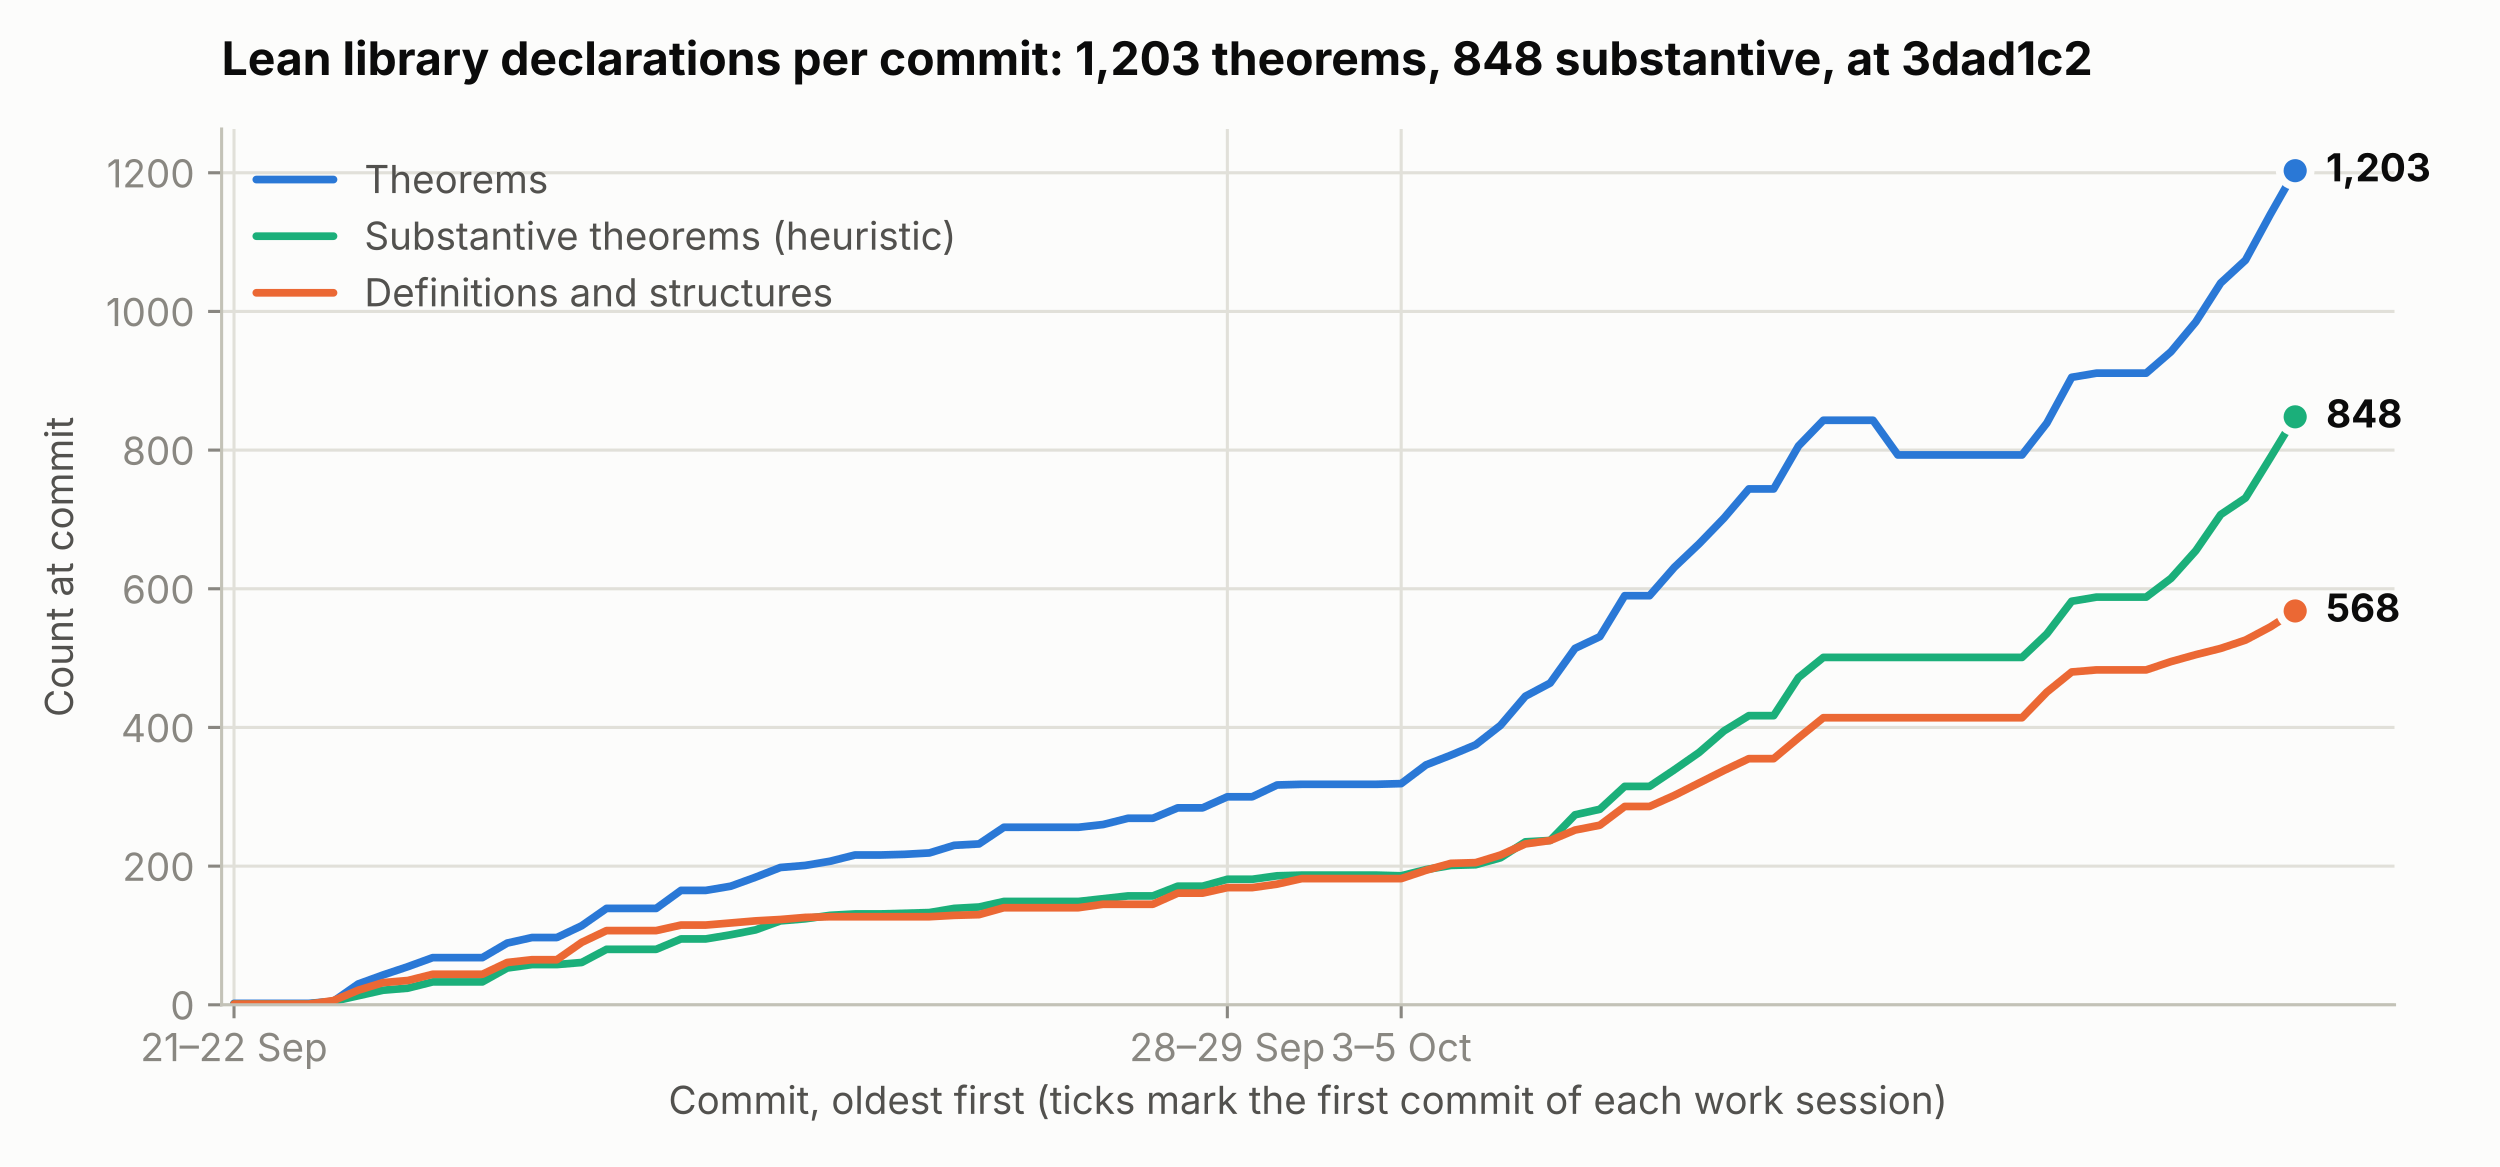
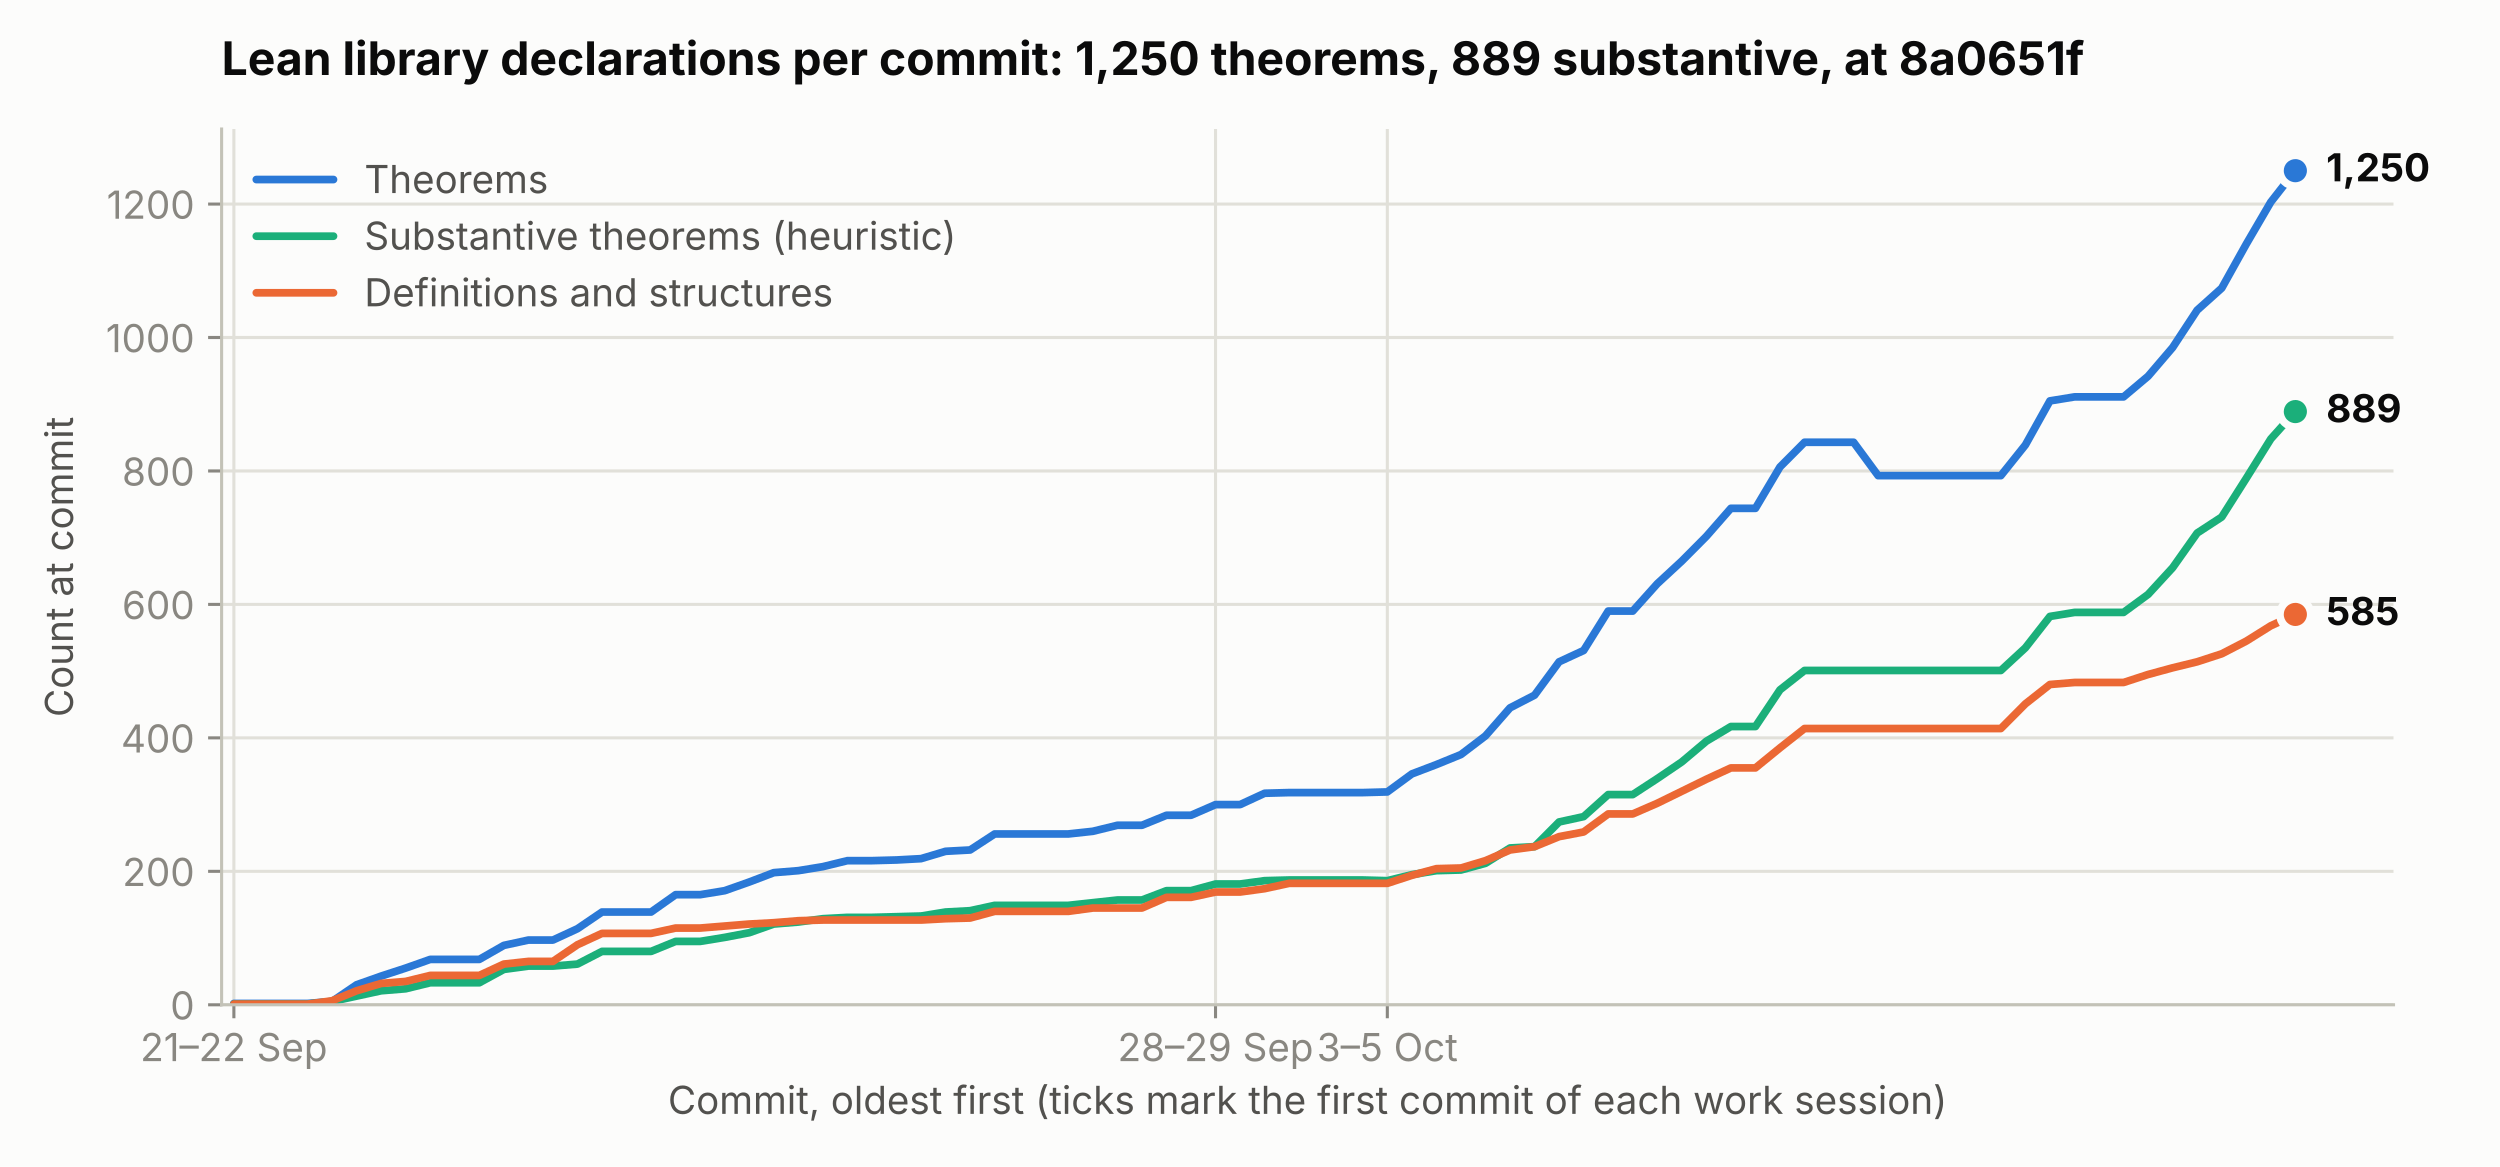
<svg xmlns="http://www.w3.org/2000/svg" xmlns:xlink="http://www.w3.org/1999/xlink" width="648pt" height="302.4pt" viewBox="0 0 648 302.4" version="1.1">
  <defs>
    <style type="text/css">*{stroke-linejoin: round; stroke-linecap: butt}</style>
  </defs>
  <g id="figure_1">
    <g id="patch_1">
      <path d="M 0 302.4 L 648 302.4 L 648 0 L 0 0 z " style="fill: #fcfcfb" />
    </g>
    <g id="axes_1">
      <g id="patch_2">
-         <path d="M 57.44 260.44 L 620.658 260.44 L 620.658 33.44 L 57.44 33.44 z " style="fill: #fcfcfb" />
+         <path d="M 57.44 260.44 L 620.398 260.44 L 620.398 33.44 L 57.44 33.44 z " style="fill: #fcfcfb" />
      </g>
      <g id="matplotlib.axis_1">
        <g id="xtick_1">
          <g id="line2d_1">
-             <path d="M 60.658 260.44 L 60.658 33.44 " clip-path="url(#p249025c5b3)" style="fill: none; stroke: #e1e0d9; stroke-width: 0.8; stroke-linecap: square" />
+             <path d="M 60.621 260.44 L 60.621 33.44 " clip-path="url(#p4c5a0a3a74)" style="fill: none; stroke: #e1e0d9; stroke-width: 0.8; stroke-linecap: square" />
          </g>
          <g id="line2d_2">
            <defs>
              <path id="m02e6627c96" d="M 0 0 L 0 3.5 " style="stroke: #898781; stroke-width: 0.8" />
            </defs>
            <g>
-               <use xlink:href="#m02e6627c96" x="60.658" y="260.44" style="fill: #898781; stroke: #898781; stroke-width: 0.8" />
+               <use xlink:href="#m02e6627c96" x="60.621" y="260.44" style="fill: #898781; stroke: #898781; stroke-width: 0.8" />
            </g>
          </g>
          <g id="text_1">
-             <text style="font-size: 10px; font-family: 'Inter', 'Helvetica Neue', 'Arial', 'DejaVu Sans', sans-serif; text-anchor: middle; fill: #898781" x="60.658" y="275.038" transform="rotate(-0 60.65839 275.0384)">21–22 Sep</text>
+             <text style="font-size: 10px; font-family: 'Inter', 'Helvetica Neue', 'Arial', 'DejaVu Sans', sans-serif; text-anchor: middle; fill: #898781" x="60.621" y="275.038" transform="rotate(-0 60.62056 275.0384)">21–22 Sep</text>
          </g>
        </g>
        <g id="xtick_2">
          <g id="line2d_3">
-             <path d="M 318.129 260.44 L 318.129 33.44 " clip-path="url(#p249025c5b3)" style="fill: none; stroke: #e1e0d9; stroke-width: 0.8; stroke-linecap: square" />
+             <path d="M 315.065 260.44 L 315.065 33.44 " clip-path="url(#p4c5a0a3a74)" style="fill: none; stroke: #e1e0d9; stroke-width: 0.8; stroke-linecap: square" />
          </g>
          <g id="line2d_4">
            <g>
-               <use xlink:href="#m02e6627c96" x="318.129" y="260.44" style="fill: #898781; stroke: #898781; stroke-width: 0.8" />
+               <use xlink:href="#m02e6627c96" x="315.065" y="260.44" style="fill: #898781; stroke: #898781; stroke-width: 0.8" />
            </g>
          </g>
          <g id="text_2">
-             <text style="font-size: 10px; font-family: 'Inter', 'Helvetica Neue', 'Arial', 'DejaVu Sans', sans-serif; text-anchor: middle; fill: #898781" x="318.129" y="275.038" transform="rotate(-0 318.1293 275.0384)">28–29 Sep</text>
+             <text style="font-size: 10px; font-family: 'Inter', 'Helvetica Neue', 'Arial', 'DejaVu Sans', sans-serif; text-anchor: middle; fill: #898781" x="315.065" y="275.038" transform="rotate(-0 315.065 275.0384)">28–29 Sep</text>
          </g>
        </g>
        <g id="xtick_3">
          <g id="line2d_5">
-             <path d="M 363.187 260.44 L 363.187 33.44 " clip-path="url(#p249025c5b3)" style="fill: none; stroke: #e1e0d9; stroke-width: 0.8; stroke-linecap: square" />
+             <path d="M 359.593 260.44 L 359.593 33.44 " clip-path="url(#p4c5a0a3a74)" style="fill: none; stroke: #e1e0d9; stroke-width: 0.8; stroke-linecap: square" />
          </g>
          <g id="line2d_6">
            <g>
-               <use xlink:href="#m02e6627c96" x="363.187" y="260.44" style="fill: #898781; stroke: #898781; stroke-width: 0.8" />
+               <use xlink:href="#m02e6627c96" x="359.593" y="260.44" style="fill: #898781; stroke: #898781; stroke-width: 0.8" />
            </g>
          </g>
          <g id="text_3">
-             <text style="font-size: 10px; font-family: 'Inter', 'Helvetica Neue', 'Arial', 'DejaVu Sans', sans-serif; text-anchor: middle; fill: #898781" x="363.187" y="275.038" transform="rotate(-0 363.1868 275.0384)">3–5 Oct</text>
+             <text style="font-size: 10px; font-family: 'Inter', 'Helvetica Neue', 'Arial', 'DejaVu Sans', sans-serif; text-anchor: middle; fill: #898781" x="359.593" y="275.038" transform="rotate(-0 359.5928 275.0384)">3–5 Oct</text>
          </g>
        </g>
        <g id="text_4">
-           <text style="font-size: 10px; font-family: 'Inter', 'Helvetica Neue', 'Arial', 'DejaVu Sans', sans-serif; text-anchor: middle; fill: #52514e" x="339.049" y="288.717" transform="rotate(-0 339.0489 288.7166)">Commit, oldest first (ticks mark the first commit of each work session)</text>
+           <text style="font-size: 10px; font-family: 'Inter', 'Helvetica Neue', 'Arial', 'DejaVu Sans', sans-serif; text-anchor: middle; fill: #52514e" x="338.919" y="288.717" transform="rotate(-0 338.9192 288.7166)">Commit, oldest first (ticks mark the first commit of each work session)</text>
        </g>
      </g>
      <g id="matplotlib.axis_2">
        <g id="ytick_1">
          <g id="line2d_7">
-             <path d="M 57.44 260.44 L 620.658 260.44 " clip-path="url(#p249025c5b3)" style="fill: none; stroke: #e1e0d9; stroke-width: 0.8; stroke-linecap: square" />
+             <path d="M 57.44 260.44 L 620.398 260.44 " clip-path="url(#p4c5a0a3a74)" style="fill: none; stroke: #e1e0d9; stroke-width: 0.8; stroke-linecap: square" />
          </g>
          <g id="line2d_8">
            <defs>
              <path id="mba09e6026b" d="M 0 0 L -3.5 0 " style="stroke: #898781; stroke-width: 0.8" />
            </defs>
            <g>
              <use xlink:href="#mba09e6026b" x="57.44" y="260.44" style="fill: #898781; stroke: #898781; stroke-width: 0.8" />
            </g>
          </g>
          <g id="text_5">
            <text style="font-size: 10px; font-family: 'Inter', 'Helvetica Neue', 'Arial', 'DejaVu Sans', sans-serif; text-anchor: end; fill: #898781" x="50.44" y="264.239" transform="rotate(-0 50.44 264.2392)">0</text>
          </g>
        </g>
        <g id="ytick_2">
          <g id="line2d_9">
-             <path d="M 57.44 224.497 L 620.658 224.497 " clip-path="url(#p249025c5b3)" style="fill: none; stroke: #e1e0d9; stroke-width: 0.8; stroke-linecap: square" />
+             <path d="M 57.44 225.848 L 620.398 225.848 " clip-path="url(#p4c5a0a3a74)" style="fill: none; stroke: #e1e0d9; stroke-width: 0.8; stroke-linecap: square" />
          </g>
          <g id="line2d_10">
            <g>
-               <use xlink:href="#mba09e6026b" x="57.44" y="224.497" style="fill: #898781; stroke: #898781; stroke-width: 0.8" />
+               <use xlink:href="#mba09e6026b" x="57.44" y="225.848" style="fill: #898781; stroke: #898781; stroke-width: 0.8" />
            </g>
          </g>
          <g id="text_6">
-             <text style="font-size: 10px; font-family: 'Inter', 'Helvetica Neue', 'Arial', 'DejaVu Sans', sans-serif; text-anchor: end; fill: #898781" x="50.44" y="228.296" transform="rotate(-0 50.44 228.2959)">200</text>
+             <text style="font-size: 10px; font-family: 'Inter', 'Helvetica Neue', 'Arial', 'DejaVu Sans', sans-serif; text-anchor: end; fill: #898781" x="50.44" y="229.647" transform="rotate(-0 50.44 229.6474)">200</text>
          </g>
        </g>
        <g id="ytick_3">
          <g id="line2d_11">
-             <path d="M 57.44 188.553 L 620.658 188.553 " clip-path="url(#p249025c5b3)" style="fill: none; stroke: #e1e0d9; stroke-width: 0.8; stroke-linecap: square" />
+             <path d="M 57.44 191.256 L 620.398 191.256 " clip-path="url(#p4c5a0a3a74)" style="fill: none; stroke: #e1e0d9; stroke-width: 0.8; stroke-linecap: square" />
          </g>
          <g id="line2d_12">
            <g>
-               <use xlink:href="#mba09e6026b" x="57.44" y="188.553" style="fill: #898781; stroke: #898781; stroke-width: 0.8" />
+               <use xlink:href="#mba09e6026b" x="57.44" y="191.256" style="fill: #898781; stroke: #898781; stroke-width: 0.8" />
            </g>
          </g>
          <g id="text_7">
-             <text style="font-size: 10px; font-family: 'Inter', 'Helvetica Neue', 'Arial', 'DejaVu Sans', sans-serif; text-anchor: end; fill: #898781" x="50.44" y="192.353" transform="rotate(-0 50.44 192.3526)">400</text>
+             <text style="font-size: 10px; font-family: 'Inter', 'Helvetica Neue', 'Arial', 'DejaVu Sans', sans-serif; text-anchor: end; fill: #898781" x="50.44" y="195.056" transform="rotate(-0 50.44 195.0556)">400</text>
          </g>
        </g>
        <g id="ytick_4">
          <g id="line2d_13">
-             <path d="M 57.44 152.61 L 620.658 152.61 " clip-path="url(#p249025c5b3)" style="fill: none; stroke: #e1e0d9; stroke-width: 0.8; stroke-linecap: square" />
+             <path d="M 57.44 156.665 L 620.398 156.665 " clip-path="url(#p4c5a0a3a74)" style="fill: none; stroke: #e1e0d9; stroke-width: 0.8; stroke-linecap: square" />
          </g>
          <g id="line2d_14">
            <g>
-               <use xlink:href="#mba09e6026b" x="57.44" y="152.61" style="fill: #898781; stroke: #898781; stroke-width: 0.8" />
+               <use xlink:href="#mba09e6026b" x="57.44" y="156.665" style="fill: #898781; stroke: #898781; stroke-width: 0.8" />
            </g>
          </g>
          <g id="text_8">
-             <text style="font-size: 10px; font-family: 'Inter', 'Helvetica Neue', 'Arial', 'DejaVu Sans', sans-serif; text-anchor: end; fill: #898781" x="50.44" y="156.409" transform="rotate(-0 50.44 156.4093)">600</text>
+             <text style="font-size: 10px; font-family: 'Inter', 'Helvetica Neue', 'Arial', 'DejaVu Sans', sans-serif; text-anchor: end; fill: #898781" x="50.44" y="160.464" transform="rotate(-0 50.44 160.4638)">600</text>
          </g>
        </g>
        <g id="ytick_5">
          <g id="line2d_15">
-             <path d="M 57.44 116.667 L 620.658 116.667 " clip-path="url(#p249025c5b3)" style="fill: none; stroke: #e1e0d9; stroke-width: 0.8; stroke-linecap: square" />
+             <path d="M 57.44 122.073 L 620.398 122.073 " clip-path="url(#p4c5a0a3a74)" style="fill: none; stroke: #e1e0d9; stroke-width: 0.8; stroke-linecap: square" />
          </g>
          <g id="line2d_16">
            <g>
-               <use xlink:href="#mba09e6026b" x="57.44" y="116.667" style="fill: #898781; stroke: #898781; stroke-width: 0.8" />
+               <use xlink:href="#mba09e6026b" x="57.44" y="122.073" style="fill: #898781; stroke: #898781; stroke-width: 0.8" />
            </g>
          </g>
          <g id="text_9">
-             <text style="font-size: 10px; font-family: 'Inter', 'Helvetica Neue', 'Arial', 'DejaVu Sans', sans-serif; text-anchor: end; fill: #898781" x="50.44" y="120.466" transform="rotate(-0 50.44 120.466)">800</text>
+             <text style="font-size: 10px; font-family: 'Inter', 'Helvetica Neue', 'Arial', 'DejaVu Sans', sans-serif; text-anchor: end; fill: #898781" x="50.44" y="125.872" transform="rotate(-0 50.44 125.872)">800</text>
          </g>
        </g>
        <g id="ytick_6">
          <g id="line2d_17">
-             <path d="M 57.44 80.723 L 620.658 80.723 " clip-path="url(#p249025c5b3)" style="fill: none; stroke: #e1e0d9; stroke-width: 0.8; stroke-linecap: square" />
+             <path d="M 57.44 87.481 L 620.398 87.481 " clip-path="url(#p4c5a0a3a74)" style="fill: none; stroke: #e1e0d9; stroke-width: 0.8; stroke-linecap: square" />
          </g>
          <g id="line2d_18">
            <g>
-               <use xlink:href="#mba09e6026b" x="57.44" y="80.723" style="fill: #898781; stroke: #898781; stroke-width: 0.8" />
+               <use xlink:href="#mba09e6026b" x="57.44" y="87.481" style="fill: #898781; stroke: #898781; stroke-width: 0.8" />
            </g>
          </g>
          <g id="text_10">
-             <text style="font-size: 10px; font-family: 'Inter', 'Helvetica Neue', 'Arial', 'DejaVu Sans', sans-serif; text-anchor: end; fill: #898781" x="50.44" y="84.523" transform="rotate(-0 50.44 84.52265)">1000</text>
+             <text style="font-size: 10px; font-family: 'Inter', 'Helvetica Neue', 'Arial', 'DejaVu Sans', sans-serif; text-anchor: end; fill: #898781" x="50.44" y="91.28" transform="rotate(-0 50.44 91.28025)">1000</text>
          </g>
        </g>
        <g id="ytick_7">
          <g id="line2d_19">
-             <path d="M 57.44 44.78 L 620.658 44.78 " clip-path="url(#p249025c5b3)" style="fill: none; stroke: #e1e0d9; stroke-width: 0.8; stroke-linecap: square" />
+             <path d="M 57.44 52.889 L 620.398 52.889 " clip-path="url(#p4c5a0a3a74)" style="fill: none; stroke: #e1e0d9; stroke-width: 0.8; stroke-linecap: square" />
          </g>
          <g id="line2d_20">
            <g>
-               <use xlink:href="#mba09e6026b" x="57.44" y="44.78" style="fill: #898781; stroke: #898781; stroke-width: 0.8" />
+               <use xlink:href="#mba09e6026b" x="57.44" y="52.889" style="fill: #898781; stroke: #898781; stroke-width: 0.8" />
            </g>
          </g>
          <g id="text_11">
-             <text style="font-size: 10px; font-family: 'Inter', 'Helvetica Neue', 'Arial', 'DejaVu Sans', sans-serif; text-anchor: end; fill: #898781" x="50.44" y="48.579" transform="rotate(-0 50.44 48.57933)">1200</text>
+             <text style="font-size: 10px; font-family: 'Inter', 'Helvetica Neue', 'Arial', 'DejaVu Sans', sans-serif; text-anchor: end; fill: #898781" x="50.44" y="56.688" transform="rotate(-0 50.44 56.68845)">1200</text>
          </g>
        </g>
        <g id="text_12">
          <text style="font-size: 10px; font-family: 'Inter', 'Helvetica Neue', 'Arial', 'DejaVu Sans', sans-serif; text-anchor: middle; fill: #52514e" x="18.91" y="146.94" transform="rotate(-90 18.91031 146.94)">Count at commit</text>
        </g>
      </g>
      <g id="line2d_21">
-         <path d="M 60.658 260.081 L 67.095 260.081 L 73.532 260.081 L 79.969 260.081 L 86.405 259.541 L 92.842 255.049 L 99.279 252.712 L 105.716 250.556 L 112.153 248.219 L 118.589 248.219 L 125.026 248.219 L 131.463 244.445 L 137.9 243.007 L 144.336 243.007 L 150.773 239.952 L 157.21 235.459 L 163.647 235.459 L 170.084 235.459 L 176.52 230.787 L 182.957 230.787 L 189.394 229.708 L 195.831 227.372 L 202.267 224.856 L 208.704 224.317 L 215.141 223.239 L 221.578 221.621 L 228.015 221.621 L 234.451 221.442 L 240.888 221.082 L 247.325 219.105 L 253.762 218.746 L 260.198 214.433 L 266.635 214.433 L 273.072 214.433 L 279.509 214.433 L 285.945 213.714 L 292.382 212.096 L 298.819 212.096 L 305.256 209.4 L 311.693 209.4 L 318.129 206.525 L 324.566 206.525 L 331.003 203.47 L 337.44 203.29 L 343.876 203.29 L 350.313 203.29 L 356.75 203.29 L 363.187 203.11 L 369.624 198.258 L 376.06 195.742 L 382.497 193.046 L 388.934 188.014 L 395.371 180.466 L 401.807 177.052 L 408.244 168.066 L 414.681 165.011 L 421.118 154.407 L 427.554 154.407 L 433.991 147.039 L 440.428 140.928 L 446.865 134.279 L 453.302 126.731 L 459.738 126.731 L 466.175 115.588 L 472.612 108.939 L 479.049 108.939 L 485.485 108.939 L 491.922 117.925 L 498.359 117.925 L 504.796 117.925 L 511.233 117.925 L 517.669 117.925 L 524.106 117.925 L 530.543 109.658 L 536.98 97.797 L 543.416 96.718 L 549.853 96.718 L 556.29 96.718 L 562.727 91.147 L 569.164 83.419 L 575.6 73.355 L 582.037 67.424 L 588.474 55.563 L 594.911 44.241 " clip-path="url(#p249025c5b3)" style="fill: none; stroke: #2a78d6; stroke-width: 2; stroke-linecap: round" />
+         <path d="M 60.621 260.094 L 66.982 260.094 L 73.343 260.094 L 79.704 260.094 L 86.065 259.575 L 92.426 255.251 L 98.787 253.003 L 105.148 250.927 L 111.509 248.679 L 117.871 248.679 L 124.232 248.679 L 130.593 245.047 L 136.954 243.663 L 143.315 243.663 L 149.676 240.723 L 156.037 236.399 L 162.398 236.399 L 168.759 236.399 L 175.121 231.902 L 181.482 231.902 L 187.843 230.864 L 194.204 228.616 L 200.565 226.194 L 206.926 225.675 L 213.287 224.637 L 219.648 223.081 L 226.009 223.081 L 232.371 222.908 L 238.732 222.562 L 245.093 220.659 L 251.454 220.314 L 257.815 216.163 L 264.176 216.163 L 270.537 216.163 L 276.898 216.163 L 283.259 215.471 L 289.621 213.914 L 295.982 213.914 L 302.343 211.32 L 308.704 211.32 L 315.065 208.552 L 321.426 208.552 L 327.787 205.612 L 334.148 205.439 L 340.509 205.439 L 346.871 205.439 L 353.232 205.439 L 359.593 205.266 L 365.954 200.596 L 372.315 198.175 L 378.676 195.58 L 385.037 190.738 L 391.398 183.473 L 397.759 180.187 L 404.121 171.539 L 410.482 168.599 L 416.843 158.394 L 423.204 158.394 L 429.565 151.303 L 435.926 145.422 L 442.287 139.023 L 448.648 131.759 L 455.009 131.759 L 461.371 121.035 L 467.732 114.636 L 474.093 114.636 L 480.454 114.636 L 486.815 123.284 L 493.176 123.284 L 499.537 123.284 L 505.898 123.284 L 512.259 123.284 L 518.621 123.284 L 524.982 115.327 L 531.343 103.912 L 537.704 102.874 L 544.065 102.874 L 550.426 102.874 L 556.787 97.513 L 563.148 90.075 L 569.509 80.39 L 575.871 74.682 L 582.232 63.267 L 588.593 52.37 L 594.954 44.241 " clip-path="url(#p4c5a0a3a74)" style="fill: none; stroke: #2a78d6; stroke-width: 2; stroke-linecap: round" />
      </g>
      <g id="line2d_22">
        <defs>
          <path id="m0a6db412ab" d="M 0 4 C 1.061 4 2.078 3.579 2.828 2.828 C 3.579 2.078 4 1.061 4 0 C 4 -1.061 3.579 -2.078 2.828 -2.828 C 2.078 -3.579 1.061 -4 0 -4 C -1.061 -4 -2.078 -3.579 -2.828 -2.828 C -3.579 -2.078 -4 -1.061 -4 0 C -4 1.061 -3.579 2.078 -2.828 2.828 C -2.078 3.579 -1.061 4 0 4 z " style="stroke: #fcfcfb; stroke-width: 2" />
        </defs>
-         <g clip-path="url(#p249025c5b3)">
-           <use xlink:href="#m0a6db412ab" x="594.911" y="44.241" style="fill: #2a78d6; stroke: #fcfcfb; stroke-width: 2" />
+         <g clip-path="url(#p4c5a0a3a74)">
+           <use xlink:href="#m0a6db412ab" x="594.954" y="44.241" style="fill: #2a78d6; stroke: #fcfcfb; stroke-width: 2" />
        </g>
      </g>
      <g id="line2d_23">
-         <path d="M 60.658 260.26 L 67.095 260.26 L 73.532 260.26 L 79.969 260.26 L 86.405 259.541 L 92.842 258.104 L 99.279 256.666 L 105.716 256.127 L 112.153 254.509 L 118.589 254.509 L 125.026 254.509 L 131.463 250.915 L 137.9 250.016 L 144.336 250.016 L 150.773 249.477 L 157.21 246.063 L 163.647 246.063 L 170.084 246.063 L 176.52 243.367 L 182.957 243.367 L 189.394 242.289 L 195.831 241.031 L 202.267 238.694 L 208.704 238.155 L 215.141 237.257 L 221.578 236.897 L 228.015 236.897 L 234.451 236.717 L 240.888 236.538 L 247.325 235.459 L 253.762 235.1 L 260.198 233.662 L 266.635 233.662 L 273.072 233.662 L 279.509 233.662 L 285.945 232.943 L 292.382 232.224 L 298.819 232.224 L 305.256 229.708 L 311.693 229.708 L 318.129 227.911 L 324.566 227.911 L 331.003 227.013 L 337.44 226.833 L 343.876 226.833 L 350.313 226.833 L 356.75 226.833 L 363.187 227.013 L 369.624 225.395 L 376.06 224.317 L 382.497 224.137 L 388.934 222.34 L 395.371 218.207 L 401.807 217.847 L 408.244 211.198 L 414.681 209.76 L 421.118 203.829 L 427.554 203.829 L 433.991 199.516 L 440.428 195.023 L 446.865 189.452 L 453.302 185.498 L 459.738 185.498 L 466.175 175.614 L 472.612 170.402 L 479.049 170.402 L 485.485 170.402 L 491.922 170.402 L 498.359 170.402 L 504.796 170.402 L 511.233 170.402 L 517.669 170.402 L 524.106 170.402 L 530.543 164.292 L 536.98 155.845 L 543.416 154.767 L 549.853 154.767 L 556.29 154.767 L 562.727 149.914 L 569.164 142.726 L 575.6 133.38 L 582.037 129.067 L 588.474 118.644 L 594.911 108.04 " clip-path="url(#p249025c5b3)" style="fill: none; stroke: #1baf7a; stroke-width: 2; stroke-linecap: round" />
+         <path d="M 60.621 260.267 L 66.982 260.267 L 73.343 260.267 L 79.704 260.267 L 86.065 259.575 L 92.426 258.192 L 98.787 256.808 L 105.148 256.289 L 111.509 254.732 L 117.871 254.732 L 124.232 254.732 L 130.593 251.273 L 136.954 250.408 L 143.315 250.408 L 149.676 249.89 L 156.037 246.603 L 162.398 246.603 L 168.759 246.603 L 175.121 244.009 L 181.482 244.009 L 187.843 242.971 L 194.204 241.76 L 200.565 239.512 L 206.926 238.993 L 213.287 238.128 L 219.648 237.782 L 226.009 237.782 L 232.371 237.609 L 238.732 237.436 L 245.093 236.399 L 251.454 236.053 L 257.815 234.669 L 264.176 234.669 L 270.537 234.669 L 276.898 234.669 L 283.259 233.977 L 289.621 233.285 L 295.982 233.285 L 302.343 230.864 L 308.704 230.864 L 315.065 229.134 L 321.426 229.134 L 327.787 228.27 L 334.148 228.097 L 340.509 228.097 L 346.871 228.097 L 353.232 228.097 L 359.593 228.27 L 365.954 226.713 L 372.315 225.675 L 378.676 225.502 L 385.037 223.773 L 391.398 219.795 L 397.759 219.449 L 404.121 213.049 L 410.482 211.666 L 416.843 205.958 L 423.204 205.958 L 429.565 201.807 L 435.926 197.483 L 442.287 192.121 L 448.648 188.316 L 455.009 188.316 L 461.371 178.803 L 467.732 173.788 L 474.093 173.788 L 480.454 173.788 L 486.815 173.788 L 493.176 173.788 L 499.537 173.788 L 505.898 173.788 L 512.259 173.788 L 518.621 173.788 L 524.982 167.907 L 531.343 159.778 L 537.704 158.74 L 544.065 158.74 L 550.426 158.74 L 556.787 154.07 L 563.148 147.152 L 569.509 138.158 L 575.871 134.007 L 582.232 123.975 L 588.593 113.771 L 594.954 106.679 " clip-path="url(#p4c5a0a3a74)" style="fill: none; stroke: #1baf7a; stroke-width: 2; stroke-linecap: round" />
      </g>
      <g id="line2d_24">
        <defs>
          <path id="m3a7581996c" d="M 0 4 C 1.061 4 2.078 3.579 2.828 2.828 C 3.579 2.078 4 1.061 4 0 C 4 -1.061 3.579 -2.078 2.828 -2.828 C 2.078 -3.579 1.061 -4 0 -4 C -1.061 -4 -2.078 -3.579 -2.828 -2.828 C -3.579 -2.078 -4 -1.061 -4 0 C -4 1.061 -3.579 2.078 -2.828 2.828 C -2.078 3.579 -1.061 4 0 4 z " style="stroke: #fcfcfb; stroke-width: 2" />
        </defs>
-         <g clip-path="url(#p249025c5b3)">
-           <use xlink:href="#m3a7581996c" x="594.911" y="108.04" style="fill: #1baf7a; stroke: #fcfcfb; stroke-width: 2" />
+         <g clip-path="url(#p4c5a0a3a74)">
+           <use xlink:href="#m3a7581996c" x="594.954" y="106.679" style="fill: #1baf7a; stroke: #fcfcfb; stroke-width: 2" />
        </g>
      </g>
      <g id="line2d_25">
-         <path d="M 60.658 260.26 L 67.095 260.26 L 73.532 260.26 L 79.969 260.26 L 86.405 259.362 L 92.842 256.666 L 99.279 254.689 L 105.716 254.15 L 112.153 252.532 L 118.589 252.532 L 125.026 252.532 L 131.463 249.477 L 137.9 248.758 L 144.336 248.758 L 150.773 244.266 L 157.21 241.21 L 163.647 241.21 L 170.084 241.21 L 176.52 239.773 L 182.957 239.773 L 189.394 239.233 L 195.831 238.694 L 202.267 238.335 L 208.704 237.796 L 215.141 237.616 L 221.578 237.616 L 228.015 237.616 L 234.451 237.616 L 240.888 237.616 L 247.325 237.257 L 253.762 237.077 L 260.198 235.28 L 266.635 235.28 L 273.072 235.28 L 279.509 235.28 L 285.945 234.381 L 292.382 234.381 L 298.819 234.381 L 305.256 231.506 L 311.693 231.506 L 318.129 230.068 L 324.566 230.068 L 331.003 229.169 L 337.44 227.732 L 343.876 227.732 L 350.313 227.732 L 356.75 227.732 L 363.187 227.732 L 369.624 225.575 L 376.06 223.778 L 382.497 223.598 L 388.934 221.621 L 395.371 218.746 L 401.807 217.847 L 408.244 215.151 L 414.681 213.893 L 421.118 209.041 L 427.554 209.041 L 433.991 206.166 L 440.428 202.931 L 446.865 199.696 L 453.302 196.641 L 459.738 196.641 L 466.175 191.249 L 472.612 186.037 L 479.049 186.037 L 485.485 186.037 L 491.922 186.037 L 498.359 186.037 L 504.796 186.037 L 511.233 186.037 L 517.669 186.037 L 524.106 186.037 L 530.543 179.388 L 536.98 174.176 L 543.416 173.637 L 549.853 173.637 L 556.29 173.637 L 562.727 171.48 L 569.164 169.683 L 575.6 168.066 L 582.037 165.909 L 588.474 162.494 L 594.911 158.361 " clip-path="url(#p249025c5b3)" style="fill: none; stroke: #eb6834; stroke-width: 2; stroke-linecap: round" />
+         <path d="M 60.621 260.267 L 66.982 260.267 L 73.343 260.267 L 79.704 260.267 L 86.065 259.402 L 92.426 256.808 L 98.787 254.905 L 105.148 254.386 L 111.509 252.83 L 117.871 252.83 L 124.232 252.83 L 130.593 249.89 L 136.954 249.198 L 143.315 249.198 L 149.676 244.874 L 156.037 241.933 L 162.398 241.933 L 168.759 241.933 L 175.121 240.55 L 181.482 240.55 L 187.843 240.031 L 194.204 239.512 L 200.565 239.166 L 206.926 238.647 L 213.287 238.474 L 219.648 238.474 L 226.009 238.474 L 232.371 238.474 L 238.732 238.474 L 245.093 238.128 L 251.454 237.955 L 257.815 236.226 L 264.176 236.226 L 270.537 236.226 L 276.898 236.226 L 283.259 235.361 L 289.621 235.361 L 295.982 235.361 L 302.343 232.594 L 308.704 232.594 L 315.065 231.21 L 321.426 231.21 L 327.787 230.345 L 334.148 228.961 L 340.509 228.961 L 346.871 228.961 L 353.232 228.961 L 359.593 228.961 L 365.954 226.886 L 372.315 225.156 L 378.676 224.983 L 385.037 223.081 L 391.398 220.314 L 397.759 219.449 L 404.121 216.854 L 410.482 215.644 L 416.843 210.974 L 423.204 210.974 L 429.565 208.206 L 435.926 205.093 L 442.287 201.98 L 448.648 199.04 L 455.009 199.04 L 461.371 193.851 L 467.732 188.835 L 474.093 188.835 L 480.454 188.835 L 486.815 188.835 L 493.176 188.835 L 499.537 188.835 L 505.898 188.835 L 512.259 188.835 L 518.621 188.835 L 524.982 182.436 L 531.343 177.42 L 537.704 176.901 L 544.065 176.901 L 550.426 176.901 L 556.787 174.825 L 563.148 173.096 L 569.509 171.539 L 575.871 169.464 L 582.232 166.177 L 588.593 162.199 L 594.954 159.259 " clip-path="url(#p4c5a0a3a74)" style="fill: none; stroke: #eb6834; stroke-width: 2; stroke-linecap: round" />
      </g>
      <g id="line2d_26">
        <defs>
          <path id="mdf5fe9879e" d="M 0 4 C 1.061 4 2.078 3.579 2.828 2.828 C 3.579 2.078 4 1.061 4 0 C 4 -1.061 3.579 -2.078 2.828 -2.828 C 2.078 -3.579 1.061 -4 0 -4 C -1.061 -4 -2.078 -3.579 -2.828 -2.828 C -3.579 -2.078 -4 -1.061 -4 0 C -4 1.061 -3.579 2.078 -2.828 2.828 C -2.078 3.579 -1.061 4 0 4 z " style="stroke: #fcfcfb; stroke-width: 2" />
        </defs>
-         <g clip-path="url(#p249025c5b3)">
-           <use xlink:href="#mdf5fe9879e" x="594.911" y="158.361" style="fill: #eb6834; stroke: #fcfcfb; stroke-width: 2" />
+         <g clip-path="url(#p4c5a0a3a74)">
+           <use xlink:href="#mdf5fe9879e" x="594.954" y="159.259" style="fill: #eb6834; stroke: #fcfcfb; stroke-width: 2" />
        </g>
      </g>
      <g id="patch_3">
        <path d="M 57.44 260.44 L 57.44 33.44 " style="fill: none; stroke: #c3c2b7; stroke-width: 0.8; stroke-linejoin: miter; stroke-linecap: square" />
      </g>
      <g id="patch_4">
-         <path d="M 57.44 260.44 L 620.658 260.44 " style="fill: none; stroke: #c3c2b7; stroke-width: 0.8; stroke-linejoin: miter; stroke-linecap: square" />
+         <path d="M 57.44 260.44 L 620.398 260.44 " style="fill: none; stroke: #c3c2b7; stroke-width: 0.8; stroke-linejoin: miter; stroke-linecap: square" />
      </g>
      <g id="text_13">
-         <text style="font-weight: 700; font-size: 10px; font-family: 'Inter', 'Helvetica Neue', 'Arial', 'DejaVu Sans', sans-serif; text-anchor: start; fill: #0b0b0b" x="602.911" y="47" transform="rotate(-0 602.9106 47.00034)">1,203</text>
+         <text style="font-weight: 700; font-size: 10px; font-family: 'Inter', 'Helvetica Neue', 'Arial', 'DejaVu Sans', sans-serif; text-anchor: start; fill: #0b0b0b" x="602.954" y="47.001" transform="rotate(-0 602.9539 47.00066)">1,250</text>
      </g>
      <g id="text_14">
-         <text style="font-weight: 700; font-size: 10px; font-family: 'Inter', 'Helvetica Neue', 'Arial', 'DejaVu Sans', sans-serif; text-anchor: start; fill: #0b0b0b" x="602.911" y="110.8" transform="rotate(-0 602.9106 110.7997)">848</text>
+         <text style="font-weight: 700; font-size: 10px; font-family: 'Inter', 'Helvetica Neue', 'Arial', 'DejaVu Sans', sans-serif; text-anchor: start; fill: #0b0b0b" x="602.954" y="109.439" transform="rotate(-0 602.9539 109.4389)">889</text>
      </g>
      <g id="text_15">
-         <text style="font-weight: 700; font-size: 10px; font-family: 'Inter', 'Helvetica Neue', 'Arial', 'DejaVu Sans', sans-serif; text-anchor: start; fill: #0b0b0b" x="602.911" y="161.12" transform="rotate(-0 602.9106 161.1204)">568</text>
+         <text style="font-weight: 700; font-size: 10px; font-family: 'Inter', 'Helvetica Neue', 'Arial', 'DejaVu Sans', sans-serif; text-anchor: start; fill: #0b0b0b" x="602.954" y="162.018" transform="rotate(-0 602.9539 162.0184)">585</text>
      </g>
      <g id="text_16">
-         <text style="font-weight: 700; font-size: 12px; font-family: 'Inter', 'Helvetica Neue', 'Arial', 'DejaVu Sans', sans-serif; text-anchor: start; fill: #0b0b0b" x="57.44" y="19.44" transform="rotate(-0 57.44 19.44)">Lean library declarations per commit: 1,203 theorems, 848 substantive, at 3dad1c2</text>
+         <text style="font-weight: 700; font-size: 12px; font-family: 'Inter', 'Helvetica Neue', 'Arial', 'DejaVu Sans', sans-serif; text-anchor: start; fill: #0b0b0b" x="57.44" y="19.44" transform="rotate(-0 57.44 19.44)">Lean library declarations per commit: 1,250 theorems, 889 substantive, at 8a0651f</text>
      </g>
      <g id="legend_1">
        <g id="line2d_27">
          <path d="M 66.44 46.538 L 76.44 46.538 L 86.44 46.538 " style="fill: none; stroke: #2a78d6; stroke-width: 2; stroke-linecap: round" />
        </g>
        <g id="text_17">
          <text style="font-size: 10px; font-family: 'Inter', 'Helvetica Neue', 'Arial', 'DejaVu Sans', sans-serif; text-anchor: start; fill: #52514e" x="94.44" y="50.038" transform="rotate(-0 94.44 50.03844)">Theorems</text>
        </g>
        <g id="line2d_28">
          <path d="M 66.44 61.217 L 76.44 61.217 L 86.44 61.217 " style="fill: none; stroke: #1baf7a; stroke-width: 2; stroke-linecap: round" />
        </g>
        <g id="text_18">
          <text style="font-size: 10px; font-family: 'Inter', 'Helvetica Neue', 'Arial', 'DejaVu Sans', sans-serif; text-anchor: start; fill: #52514e" x="94.44" y="64.717" transform="rotate(-0 94.44 64.71656)">Substantive theorems (heuristic)</text>
        </g>
        <g id="line2d_29">
          <path d="M 66.44 75.895 L 76.44 75.895 L 86.44 75.895 " style="fill: none; stroke: #eb6834; stroke-width: 2; stroke-linecap: round" />
        </g>
        <g id="text_19">
          <text style="font-size: 10px; font-family: 'Inter', 'Helvetica Neue', 'Arial', 'DejaVu Sans', sans-serif; text-anchor: start; fill: #52514e" x="94.44" y="79.395" transform="rotate(-0 94.44 79.39469)">Definitions and structures</text>
        </g>
      </g>
    </g>
  </g>
  <defs>
-     <clipPath id="p249025c5b3">
-       <rect x="57.44" y="33.44" width="563.218" height="227" />
+     <clipPath id="p4c5a0a3a74">
+       <rect x="57.44" y="33.44" width="562.958" height="227" />
    </clipPath>
  </defs>
</svg>
